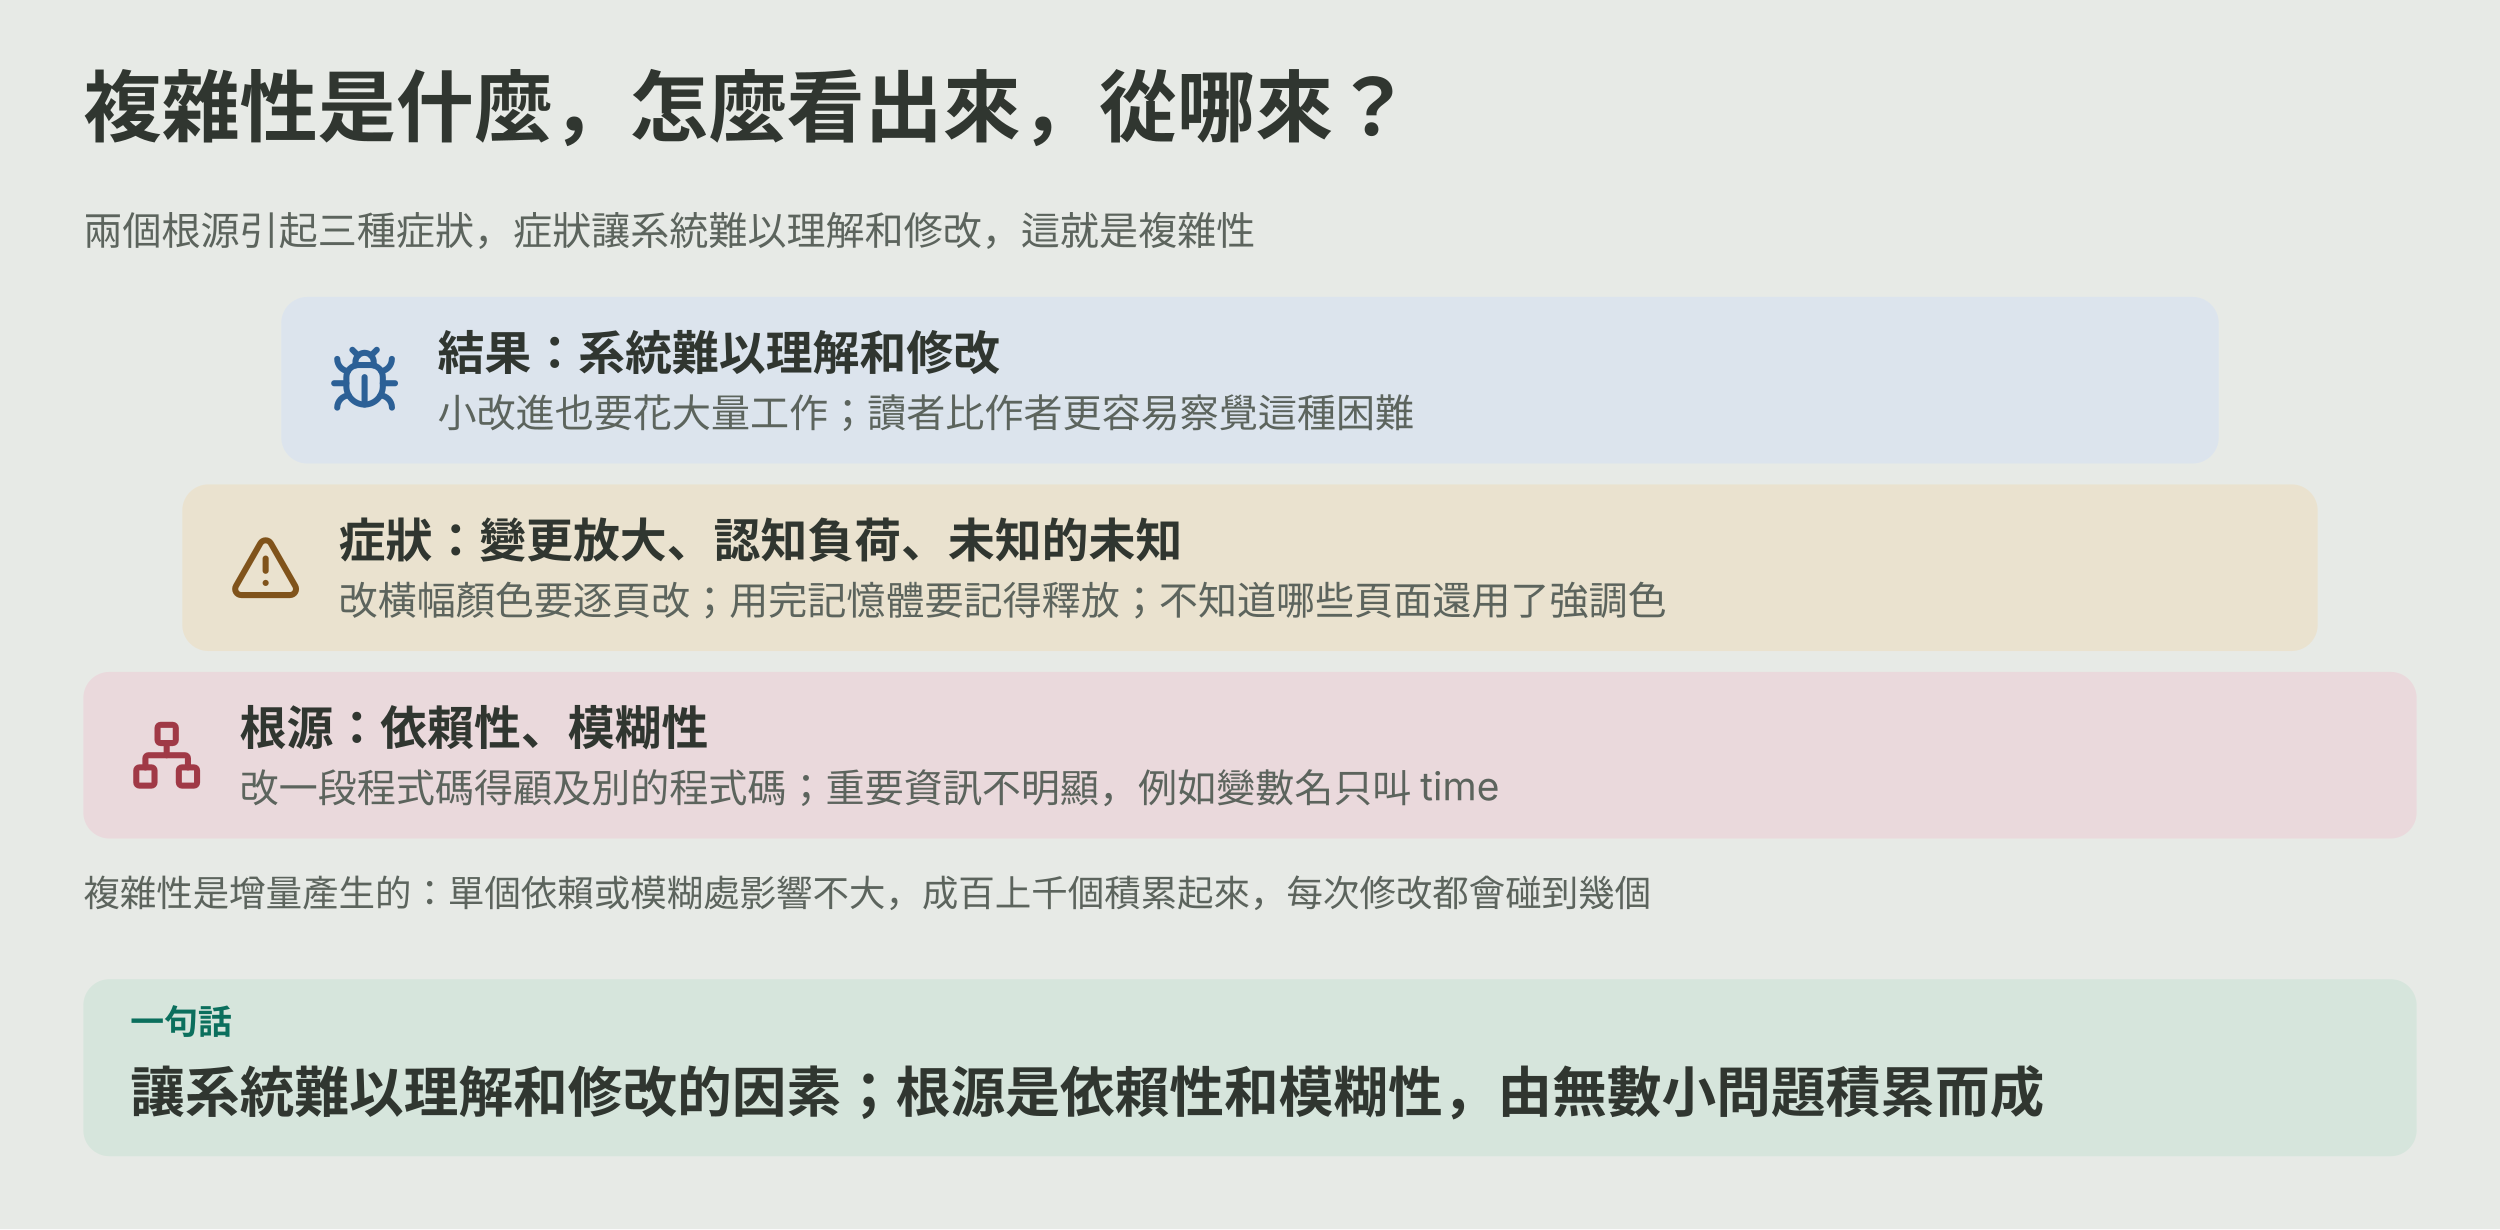
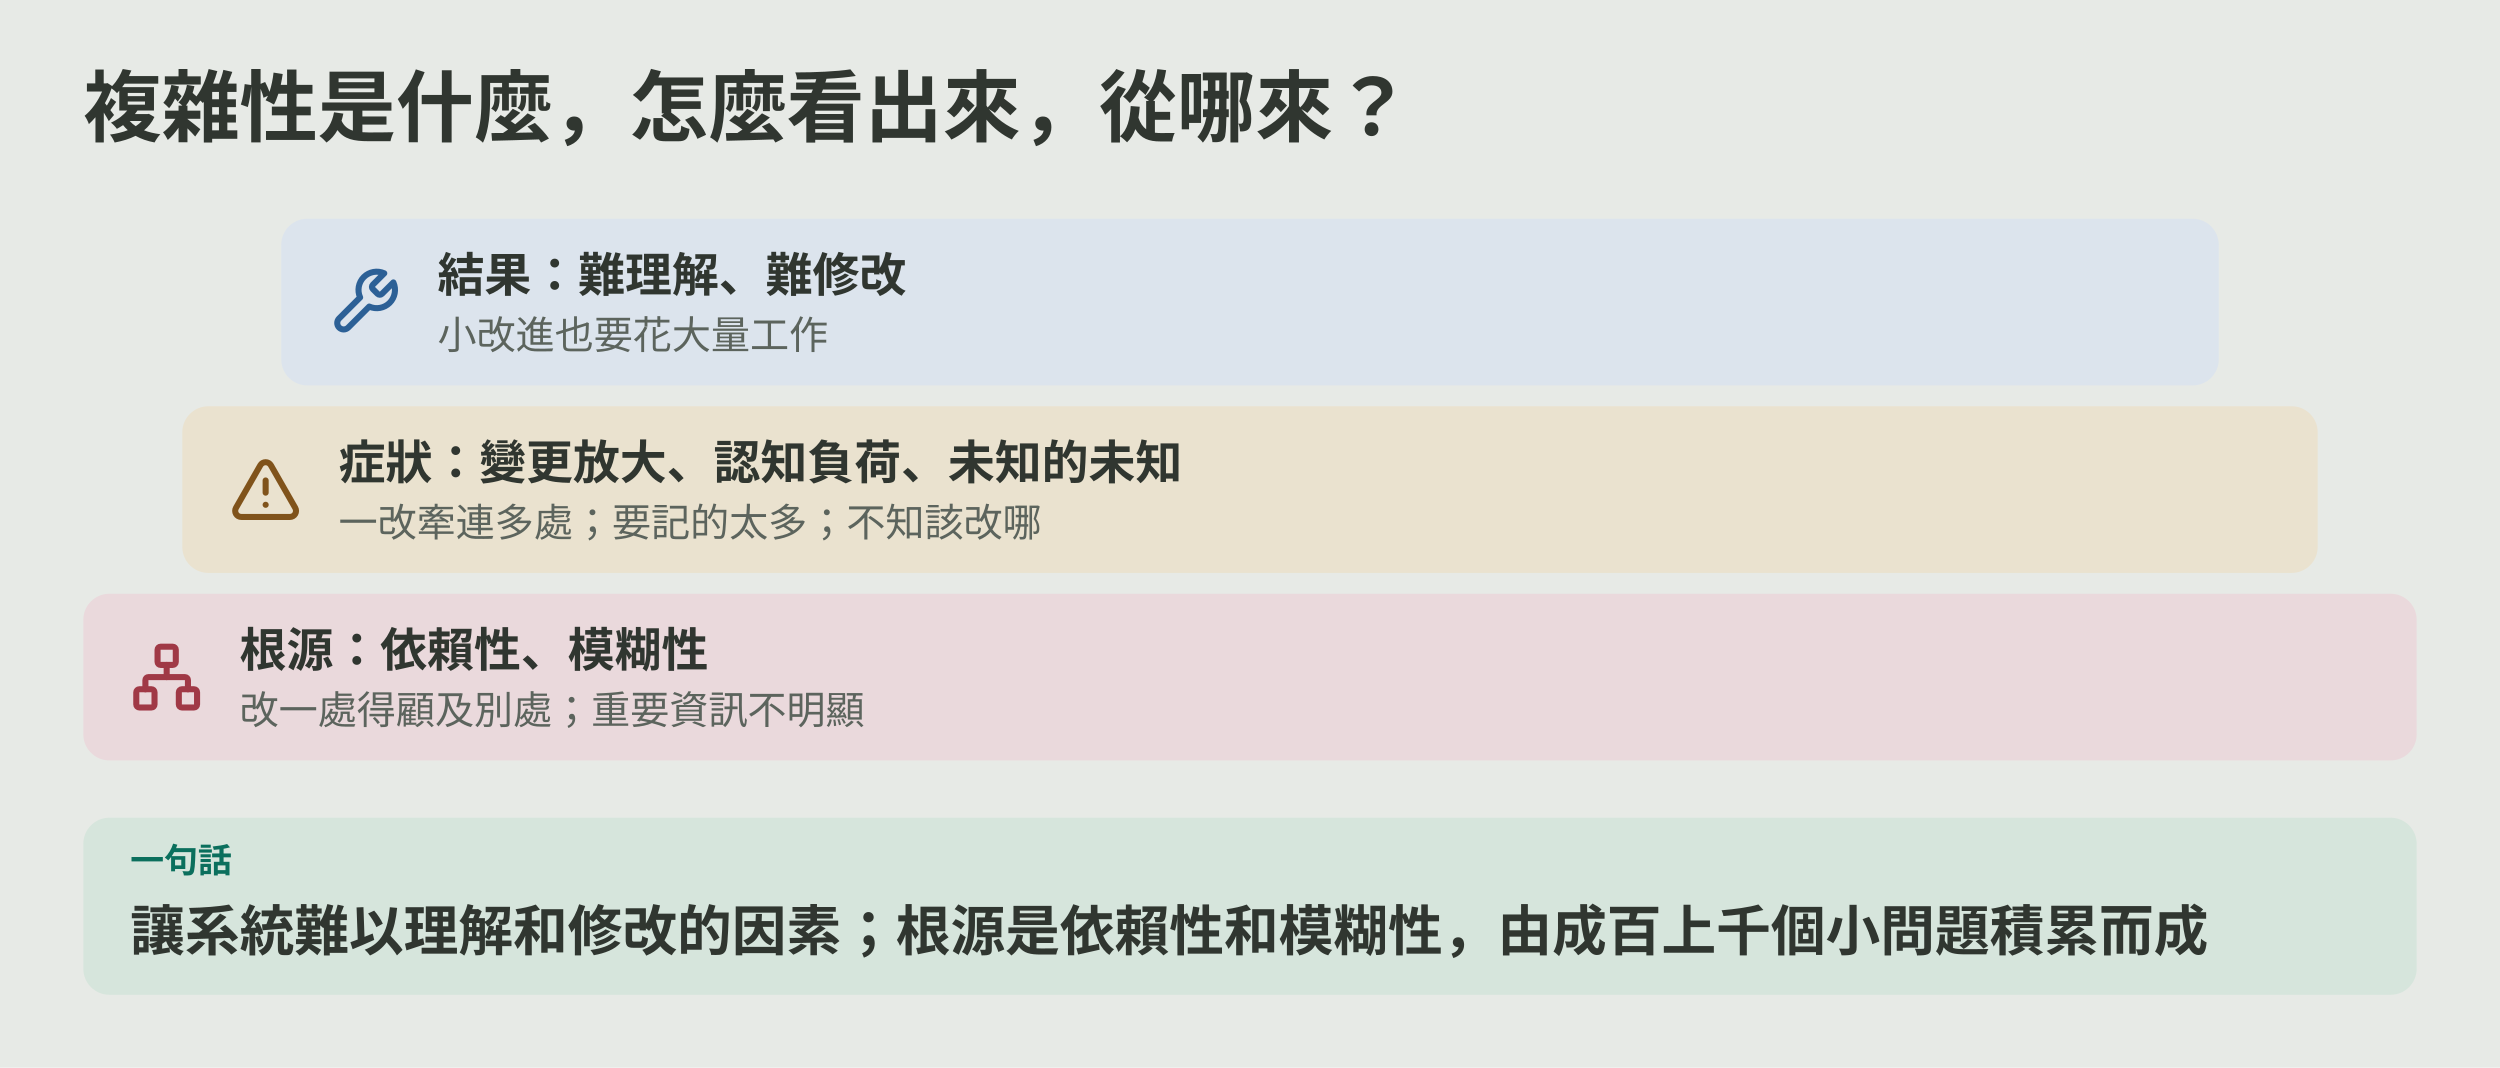
- <svg xmlns="http://www.w3.org/2000/svg" viewBox="0 0 960 472" role="img" aria-labelledby="ch02-title ch02-desc">
-   <rect width="960" height="472" fill="var(--diagram-bg,#e7eae6)" />
+ <svg xmlns="http://www.w3.org/2000/svg" viewBox="0 0 960 410" role="img" aria-labelledby="ch02-title ch02-desc">
+   <rect width="960" height="410" fill="var(--diagram-bg,#e7eae6)" />
  <g font-family="system-ui,-apple-system,'PingFang SC','Microsoft YaHei',sans-serif" fill="var(--diagram-ink,#303630)">
    <defs>
      <marker id="ch02-arrow" viewBox="0 0 10 10" refX="9" refY="5" markerWidth="9" markerHeight="9" orient="auto" markerUnits="userSpaceOnUse">
        <path d="M1 1L9 5L1 9Z" fill="var(--diagram-line,#aebbad)" />
      </marker>
    </defs>
    <text x="32.0" y="52.0" font-size="30" font-weight="600">複雜性是什麼，怎麼看出來，從哪來？</text>
-     <text x="32.0" y="94.0" font-size="15" fill="var(--diagram-muted,#5c645d)">兩個根源引起三種症狀，症狀讓系統難以理解和修改，這就是複雜性</text>
-     <rect x="108.0" y="114.0" width="744.0" height="64.0" rx="10" fill="var(--diagram-secondary-soft,#dce4ed)" />
-     <g transform="translate(126.0,132.0) scale(1.167)" fill="none" stroke="var(--diagram-secondary,#2c6096)" stroke-width="2" stroke-linecap="round" stroke-linejoin="round">
-       <path d="m8 2 1.88 1.88" />
-       <path d="M14.12 3.88 16 2" />
-       <path d="M9 7.13v-1a3.003 3.003 0 1 1 6 0v1" />
-       <path d="M12 20c-3.3 0-6-2.7-6-6v-3a4 4 0 0 1 4-4h4a4 4 0 0 1 4 4v3c0 3.3-2.7 6-6 6" />
-       <path d="M12 20v-9" />
-       <path d="M6.53 9C4.6 8.8 3 7.1 3 5" />
-       <path d="M6 13H2" />
-       <path d="M3 21c0-2.1 1.7-3.9 3.8-4" />
-       <path d="M20.97 5c0 2.1-1.6 3.8-3.5 4" />
-       <path d="M22 13h-4" />
-       <path d="M17.2 17c2.1.1 3.8 1.9 3.8 4" />
+     <rect x="108.0" y="84.0" width="744.0" height="64.0" rx="10" fill="var(--diagram-secondary-soft,#dce4ed)" />
+     <g transform="translate(126.0,102.0) scale(1.167)" fill="none" stroke="var(--diagram-secondary,#2c6096)" stroke-width="2" stroke-linecap="round" stroke-linejoin="round">
+       <path d="M14.7 6.3a1 1 0 0 0 0 1.4l1.6 1.6a1 1 0 0 0 1.4 0l3.77-3.77a6 6 0 0 1-7.94 7.94l-6.91 6.91a2.12 2.12 0 0 1-3-3l6.91-6.91a6 6 0 0 1 7.94-7.94l-3.76 3.76z" />
    </g>
-     <text x="168.0" y="142.0" font-size="18" font-weight="600">結果：系統難以理解和修改</text>
-     <text x="168.0" y="164.0" font-size="15" fill="var(--diagram-muted,#5c645d)">小改進也要花大量工作；讀者比作者更容易察覺這種困難</text>
-     <rect x="70.0" y="186.0" width="820.0" height="64.0" rx="10" fill="var(--diagram-warm-soft,#eae2cf)" />
-     <g transform="translate(88.0,204.0) scale(1.167)" fill="none" stroke="var(--diagram-warm,#80531b)" stroke-width="2" stroke-linecap="round" stroke-linejoin="round">
+     <text x="168.0" y="112.0" font-size="18" font-weight="600">結果：難理解、難修改</text>
+     <text x="168.0" y="134.0" font-size="15" fill="var(--diagram-muted,#5c645d)">小改進也要花大量工作</text>
+     <rect x="70.0" y="156.0" width="820.0" height="64.0" rx="10" fill="var(--diagram-warm-soft,#eae2cf)" />
+     <g transform="translate(88.0,174.0) scale(1.167)" fill="none" stroke="var(--diagram-warm,#80531b)" stroke-width="2" stroke-linecap="round" stroke-linejoin="round">
      <path d="m21.73 18-8-14a2 2 0 0 0-3.48 0l-8 14A2 2 0 0 0 4 21h16a2 2 0 0 0 1.73-3" />
      <path d="M12 9v4" />
      <path d="M12 17h.01" />
    </g>
-     <text x="130.0" y="214.0" font-size="18" font-weight="600">症狀：變更放大、認知負荷、未知的未知</text>
-     <text x="130.0" y="236.0" font-size="15" fill="var(--diagram-muted,#5c645d)">改橫幅顏色要逐頁改；用完記憶體要記得釋放；不知道哪些頁面還用了強調色</text>
-     <rect x="32.0" y="258.0" width="896.0" height="64.0" rx="10" fill="var(--diagram-danger-soft,#ead9dc)" />
-     <g transform="translate(50.0,276.0) scale(1.167)" fill="none" stroke="var(--diagram-danger,#a03946)" stroke-width="2" stroke-linecap="round" stroke-linejoin="round">
+     <text x="130.0" y="184.0" font-size="18" font-weight="600">症狀：變更放大、認知負荷、未知的未知</text>
+     <text x="130.0" y="206.0" font-size="15" fill="var(--diagram-muted,#5c645d)">一改牽連多處；要記的太多；不知該改哪</text>
+     <rect x="32.0" y="228.0" width="896.0" height="64.0" rx="10" fill="var(--diagram-danger-soft,#ead9dc)" />
+     <g transform="translate(50.0,246.0) scale(1.167)" fill="none" stroke="var(--diagram-danger,#a03946)" stroke-width="2" stroke-linecap="round" stroke-linejoin="round">
      <rect x="16" y="16" width="6" height="6" rx="1" />
      <rect x="2" y="16" width="6" height="6" rx="1" />
      <rect x="9" y="2" width="6" height="6" rx="1" />
      <path d="M5 16v-3a1 1 0 0 1 1-1h12a1 1 0 0 1 1 1v3" />
      <path d="M12 12V8" />
    </g>
-     <text x="92.0" y="286.0" font-size="18" font-weight="600">根源：依賴性、模糊性</text>
-     <text x="92.0" y="308.0" font-size="15" fill="var(--diagram-muted,#5c645d)">改一段程式碼得顧及別的程式碼；重要資訊不明顯，例如變數名只叫 time</text>
-     <text x="32.0" y="348.0" font-size="14" fill="var(--diagram-muted,#5c645d)">複雜性是增量產生的：單個依賴或模糊處影響不大，成百上千個積累起來，每次修改都會碰到幾個</text>
-     <rect x="32.0" y="376.0" width="896.0" height="68.0" rx="10" fill="var(--diagram-primary-soft,#d6e5dc)" />
-     <text x="50.0" y="397.0" font-size="13" font-weight="600" fill="var(--diagram-primary,#0b6f5d)">一句話</text>
-     <text x="50.0" y="427.0" font-size="21" font-weight="600">讓系統難以理解和修改的因素；根源是依賴性和模糊性，由無數小問題積累而成</text>
+     <text x="92.0" y="256.0" font-size="18" font-weight="600">根源：依賴性、模糊性</text>
+     <text x="92.0" y="278.0" font-size="15" fill="var(--diagram-muted,#5c645d)">改一處得顧及別處；重要資訊不明顯</text>
+     <rect x="32.0" y="314.0" width="896.0" height="68.0" rx="10" fill="var(--diagram-primary-soft,#d6e5dc)" />
+     <text x="50.0" y="335.0" font-size="13" font-weight="600" fill="var(--diagram-primary,#0b6f5d)">一句話</text>
+     <text x="50.0" y="365.0" font-size="21" font-weight="600">讓系統難以理解和修改的因素；根源是依賴性和模糊性，由成百上千個小問題積累而成</text>
  </g>
</svg>
